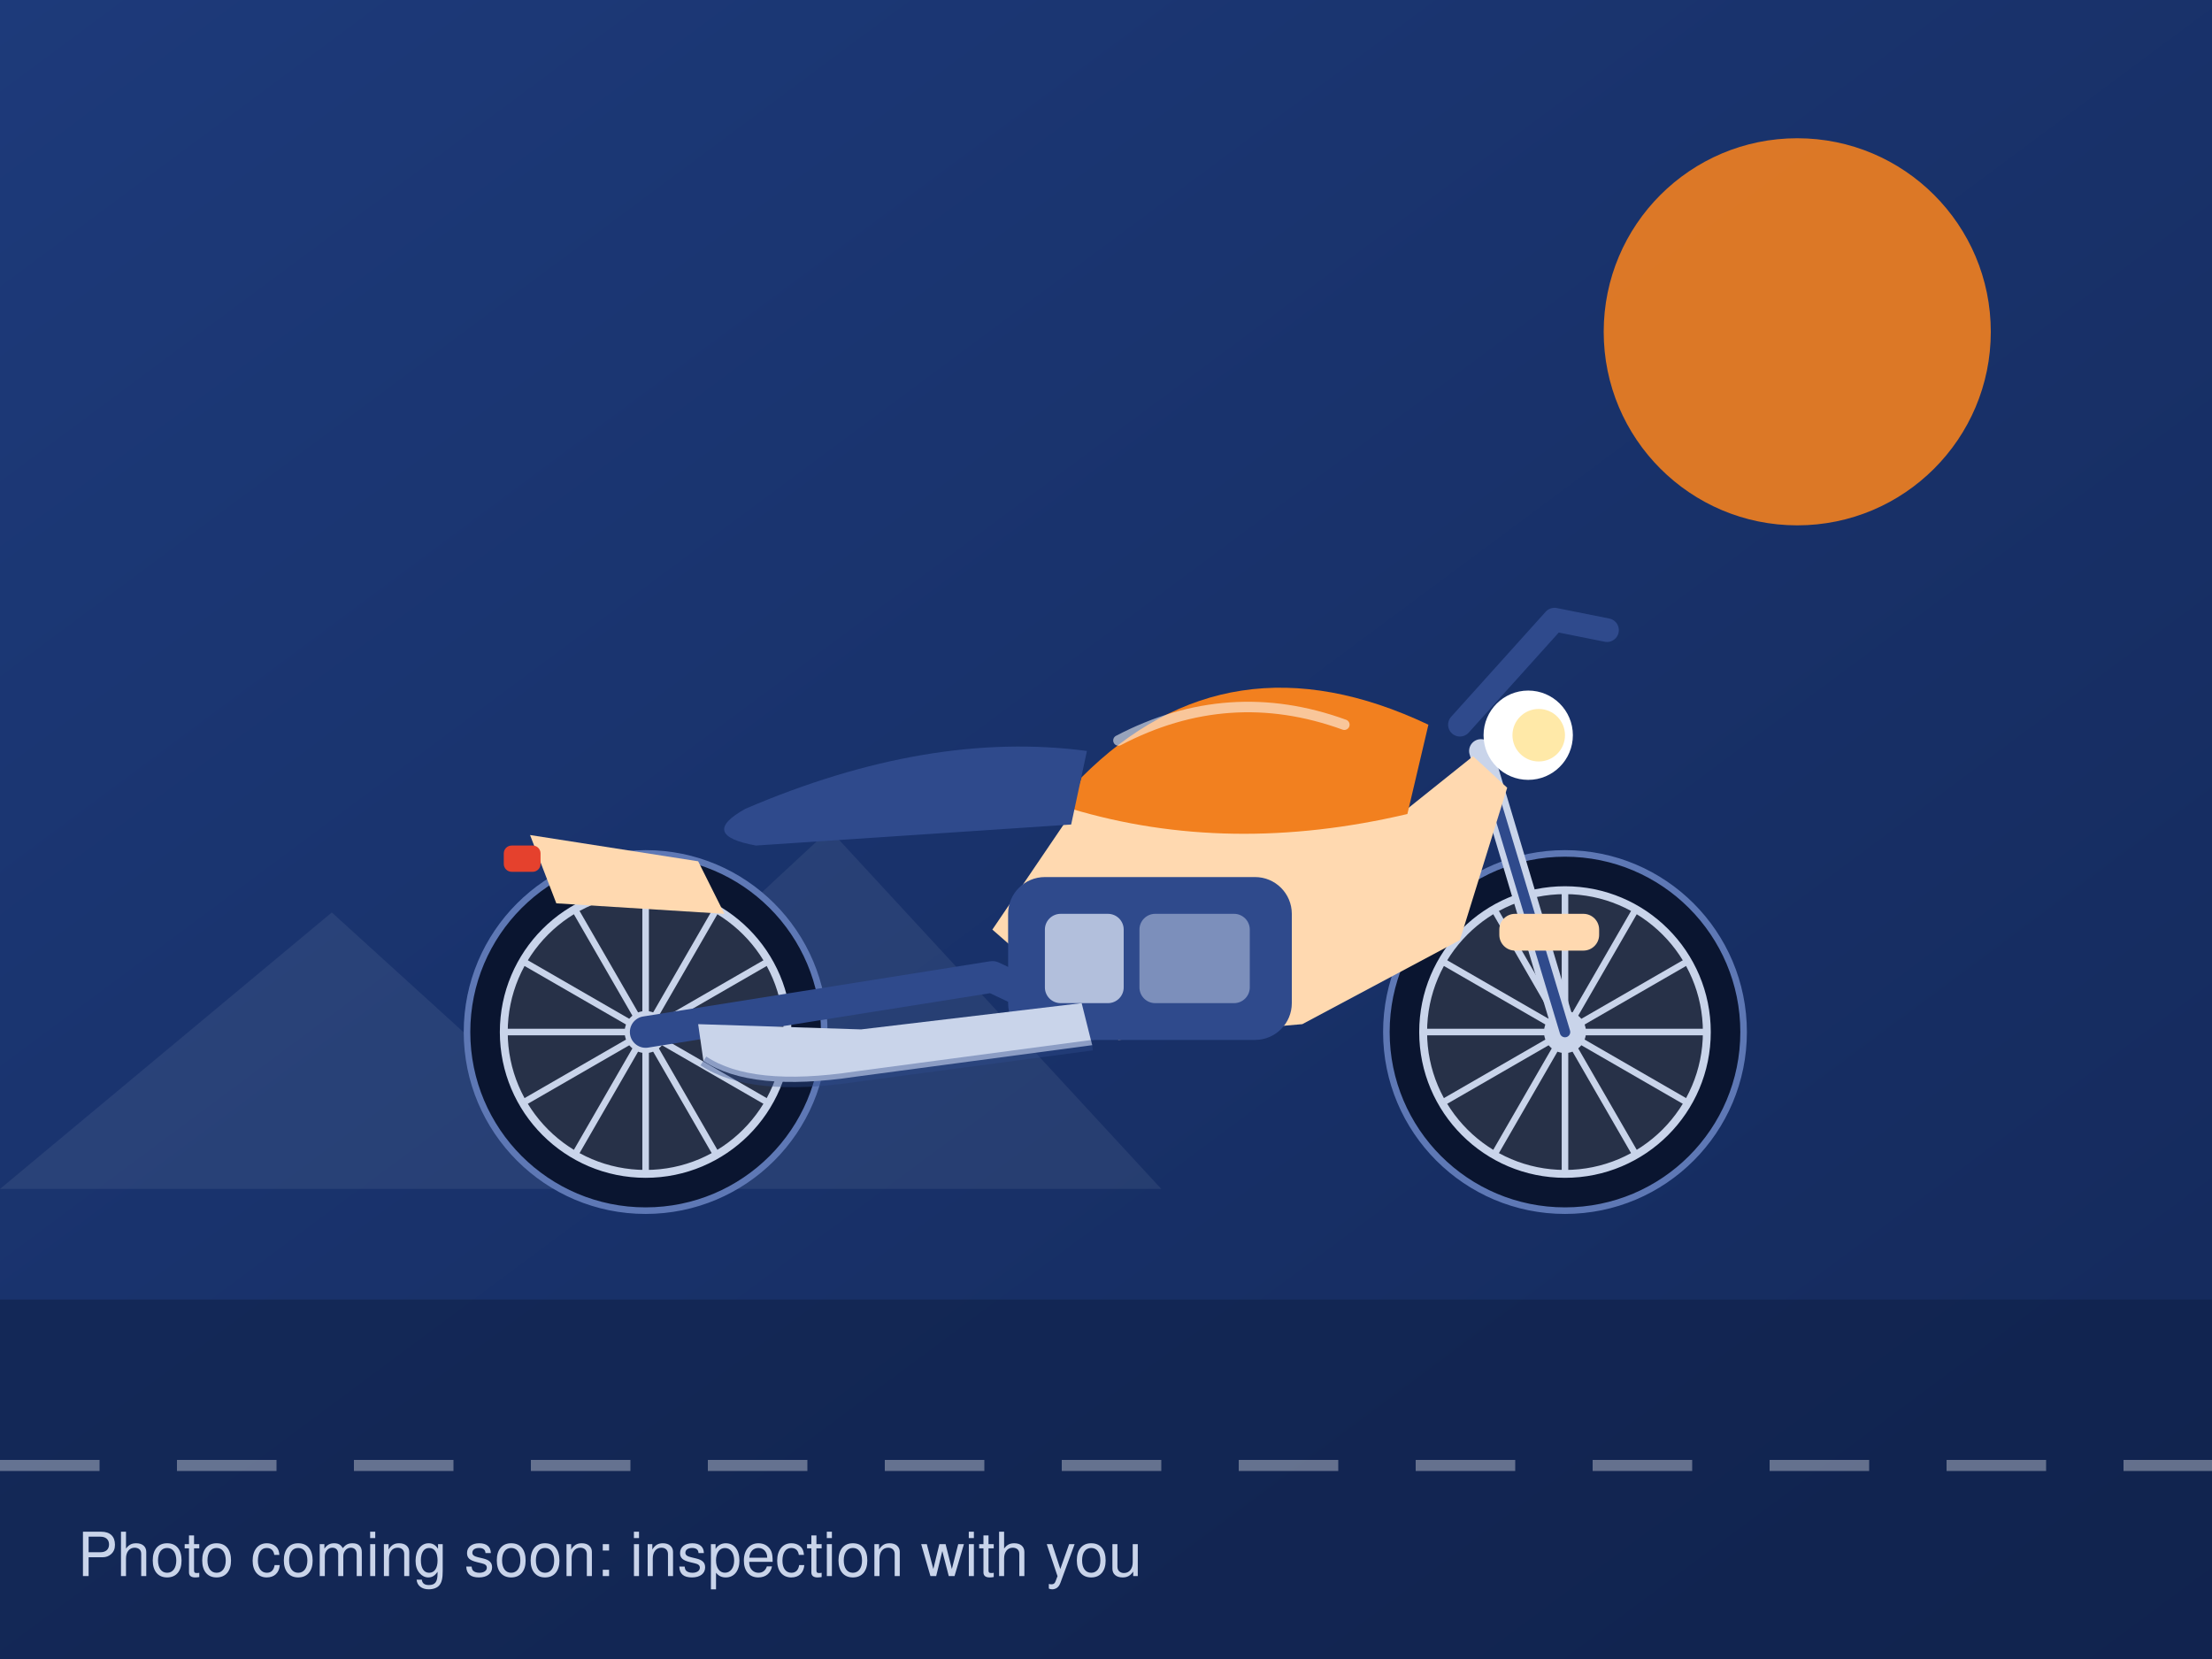
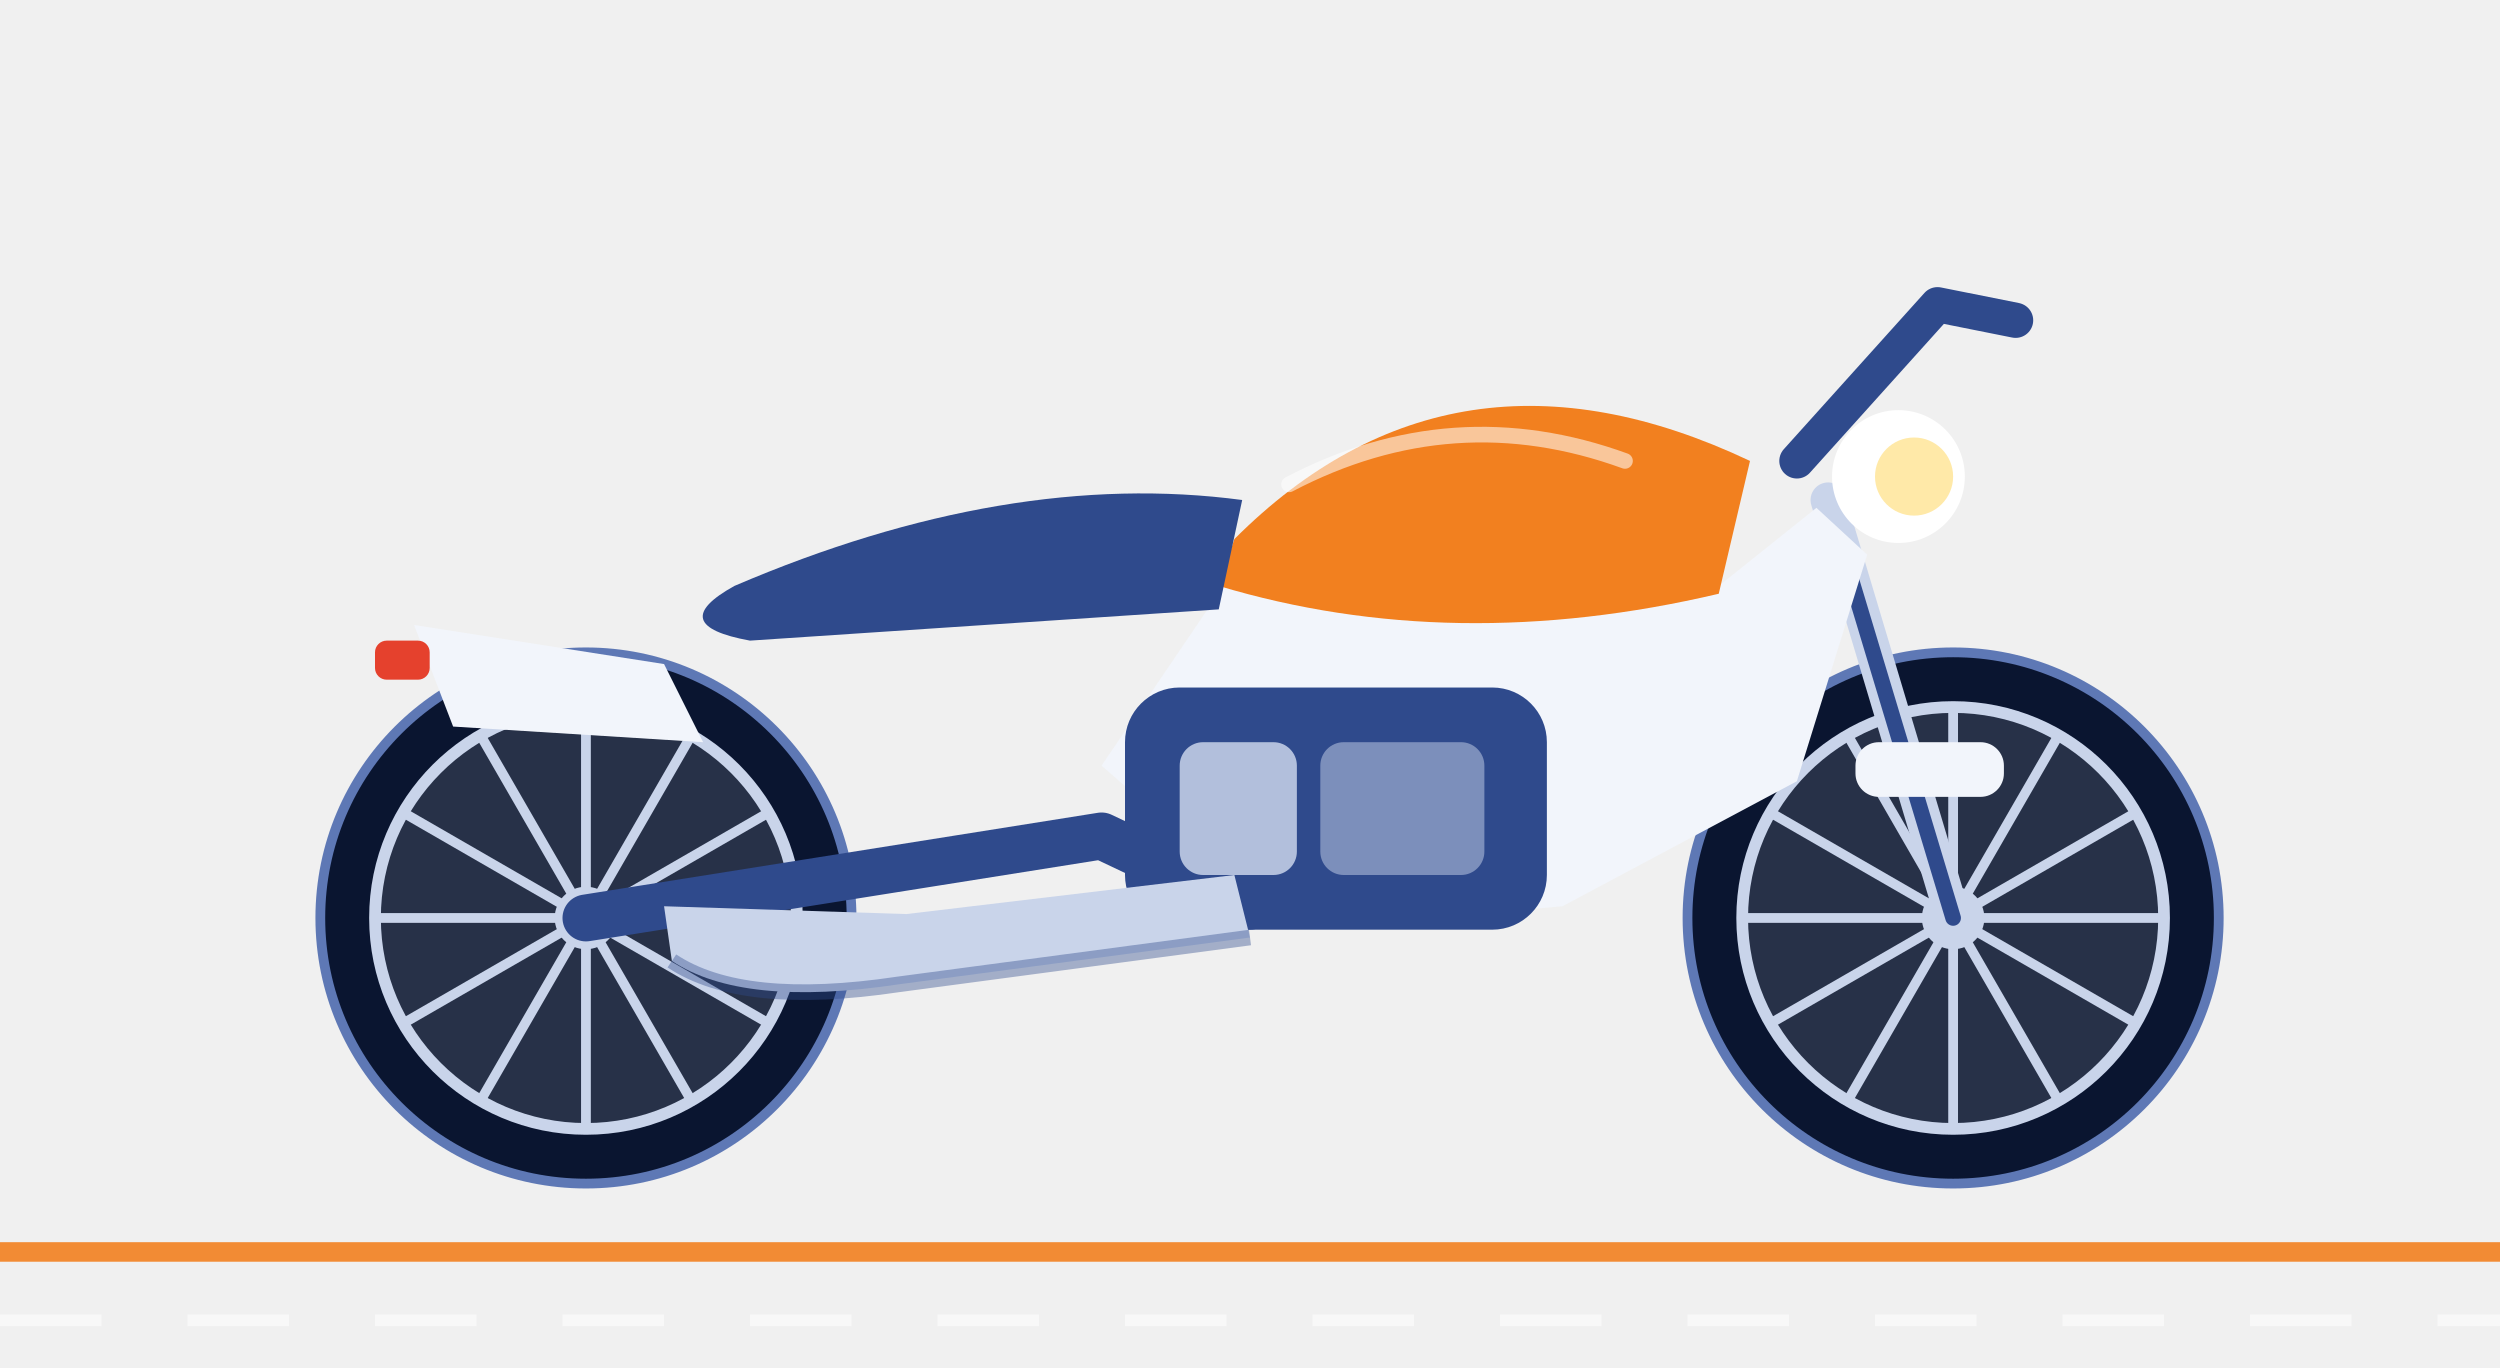
- <svg xmlns="http://www.w3.org/2000/svg" viewBox="0 0 800 600" width="800" height="600" role="img">
-   <defs>
-     <linearGradient id="g" x1="0" y1="0" x2="1" y2="1">
-       <stop offset="0" stop-color="#1D3A7A" />
-       <stop offset="1" stop-color="#14295A" />
-     </linearGradient>
-   </defs>
-   <rect width="800" height="600" fill="url(#g)" />
-   <circle cx="650" cy="120" r="70" fill="#F2801F" opacity=".9" />
-   <path d="M0 430 L120 330 L230 430 Z M160 430 L300 300 L420 430 Z" fill="#fff" opacity=".07" />
-   <rect y="470" width="800" height="130" fill="#0F1F45" opacity=".55" />
-   <line x1="0" y1="530" x2="800" y2="530" stroke="#fff" stroke-width="4" stroke-dasharray="36 28" opacity=".35" />
-   <g transform="translate(110 150) scale(.95)">
+ <svg xmlns="http://www.w3.org/2000/svg" viewBox="0 0 640 350" width="640" height="350" role="img">
+   <g transform="translate(20 0)">
    <g>
      <circle cx="130" cy="235" r="68" fill="#0A1530" stroke="#5E78B5" stroke-width="2.5" />
      <circle cx="130" cy="235" r="54" fill="#fff" opacity=".12" />
      <circle cx="130" cy="235" r="54" fill="none" stroke="#C9D4EA" stroke-width="3" />
      <line x1="130" y1="235" x2="184.0" y2="235.0" stroke="#C9D4EA" stroke-width="2.5" />
      <line x1="130" y1="235" x2="176.8" y2="262.0" stroke="#C9D4EA" stroke-width="2.5" />
      <line x1="130" y1="235" x2="157.0" y2="281.8" stroke="#C9D4EA" stroke-width="2.5" />
      <line x1="130" y1="235" x2="130.0" y2="289.0" stroke="#C9D4EA" stroke-width="2.5" />
      <line x1="130" y1="235" x2="103.0" y2="281.8" stroke="#C9D4EA" stroke-width="2.5" />
      <line x1="130" y1="235" x2="83.2" y2="262.0" stroke="#C9D4EA" stroke-width="2.5" />
      <line x1="130" y1="235" x2="76.0" y2="235.0" stroke="#C9D4EA" stroke-width="2.5" />
      <line x1="130" y1="235" x2="83.2" y2="208.0" stroke="#C9D4EA" stroke-width="2.5" />
      <line x1="130" y1="235" x2="103.0" y2="188.2" stroke="#C9D4EA" stroke-width="2.5" />
      <line x1="130" y1="235" x2="130.0" y2="181.0" stroke="#C9D4EA" stroke-width="2.5" />
      <line x1="130" y1="235" x2="157.0" y2="188.2" stroke="#C9D4EA" stroke-width="2.5" />
      <line x1="130" y1="235" x2="176.8" y2="208.0" stroke="#C9D4EA" stroke-width="2.5" />
      <circle cx="130" cy="235" r="8" fill="#C9D4EA" />
      <circle cx="130" cy="235" r="3.5" fill="#0A1530" />
      <circle cx="480" cy="235" r="68" fill="#0A1530" stroke="#5E78B5" stroke-width="2.5" />
      <circle cx="480" cy="235" r="54" fill="#fff" opacity=".12" />
      <circle cx="480" cy="235" r="54" fill="none" stroke="#C9D4EA" stroke-width="3" />
      <line x1="480" y1="235" x2="534.0" y2="235.0" stroke="#C9D4EA" stroke-width="2.5" />
      <line x1="480" y1="235" x2="526.8" y2="262.0" stroke="#C9D4EA" stroke-width="2.5" />
      <line x1="480" y1="235" x2="507.0" y2="281.8" stroke="#C9D4EA" stroke-width="2.5" />
      <line x1="480" y1="235" x2="480.0" y2="289.0" stroke="#C9D4EA" stroke-width="2.5" />
      <line x1="480" y1="235" x2="453.0" y2="281.8" stroke="#C9D4EA" stroke-width="2.5" />
      <line x1="480" y1="235" x2="433.2" y2="262.0" stroke="#C9D4EA" stroke-width="2.5" />
      <line x1="480" y1="235" x2="426.0" y2="235.0" stroke="#C9D4EA" stroke-width="2.5" />
      <line x1="480" y1="235" x2="433.2" y2="208.0" stroke="#C9D4EA" stroke-width="2.5" />
      <line x1="480" y1="235" x2="453.0" y2="188.2" stroke="#C9D4EA" stroke-width="2.5" />
      <line x1="480" y1="235" x2="480.0" y2="181.0" stroke="#C9D4EA" stroke-width="2.5" />
      <line x1="480" y1="235" x2="507.0" y2="188.2" stroke="#C9D4EA" stroke-width="2.5" />
      <line x1="480" y1="235" x2="526.8" y2="208.0" stroke="#C9D4EA" stroke-width="2.5" />
      <circle cx="480" cy="235" r="8" fill="#C9D4EA" />
      <circle cx="480" cy="235" r="3.5" fill="#0A1530" />
      <path d="M130 235 L262 214 L300 232" fill="none" stroke="#2F4A8C" stroke-width="12" stroke-linecap="round" stroke-linejoin="round" />
      <path d="M480 235 L448 128" stroke="#C9D4EA" stroke-width="9" stroke-linecap="round" />
      <path d="M480 235 L452 142" stroke="#2F4A8C" stroke-width="4" stroke-linecap="round" />
-       <path d="M262 196 L300 140 L420 150 L445 130 L458 142 L440 200 L380 232 L310 238 Z" fill="#FFD9B0" />
+       <path d="M262 196 L300 140 L420 150 L445 130 L458 142 L440 200 L380 232 L310 238 Z" fill="#F2F5FB" />
      <rect x="268" y="176" width="108" height="62" rx="14" fill="#2F4A8C" />
      <rect x="282" y="190" width="30" height="34" rx="6" fill="#C9D4EA" opacity=".85" />
      <rect x="318" y="190" width="42" height="34" rx="6" fill="#C9D4EA" opacity=".5" />
      <path d="M296 138 Q352 82 428 118 L420 152 Q352 168 292 150 Z" fill="#F2801F" />
      <path d="M310 124 Q352 102 396 118" fill="none" stroke="#fff" stroke-width="4" opacity=".55" stroke-linecap="round" />
      <path d="M168 150 Q238 120 298 128 L292 156 L172 164 Q150 160 168 150 Z" fill="#2F4A8C" />
-       <path d="M150 170 L86 160 L96 186 L160 190 Z" fill="#FFD9B0" />
+       <path d="M150 170 L86 160 L96 186 L160 190 Z" fill="#F2F5FB" />
      <rect x="76" y="164" width="14" height="10" rx="3" fill="#E5412D" />
      <path d="M440 118 L476 78 L496 82" fill="none" stroke="#2F4A8C" stroke-width="9" stroke-linecap="round" stroke-linejoin="round" />
      <circle cx="466" cy="122" r="17" fill="#fff" />
      <circle cx="470" cy="122" r="10" fill="#FFE9A8" />
      <path d="M300 240 L210 252 Q170 258 152 246 L150 232 L212 234 L296 224 Z" fill="#C9D4EA" />
      <path d="M300 240 L210 252 Q170 258 152 246" fill="none" stroke="#2F4A8C" stroke-width="4" opacity=".4" />
-       <rect x="455" y="190" width="38" height="14" rx="6" fill="#FFD9B0" />
+       <rect x="455" y="190" width="38" height="14" rx="6" fill="#F2F5FB" />
    </g>
  </g>
-   <text x="28" y="570" font-family="-apple-system,Helvetica,Arial,sans-serif" font-size="22" fill="#C9D4EA">Photo coming soon: inspection with you</text>
+   <rect x="0" y="318" width="640" height="5" fill="#F2801F" opacity=".9" />
+   <line x1="0" y1="338" x2="640" y2="338" stroke="#fff" stroke-width="3" stroke-dasharray="26 22" opacity=".5" />
</svg>
